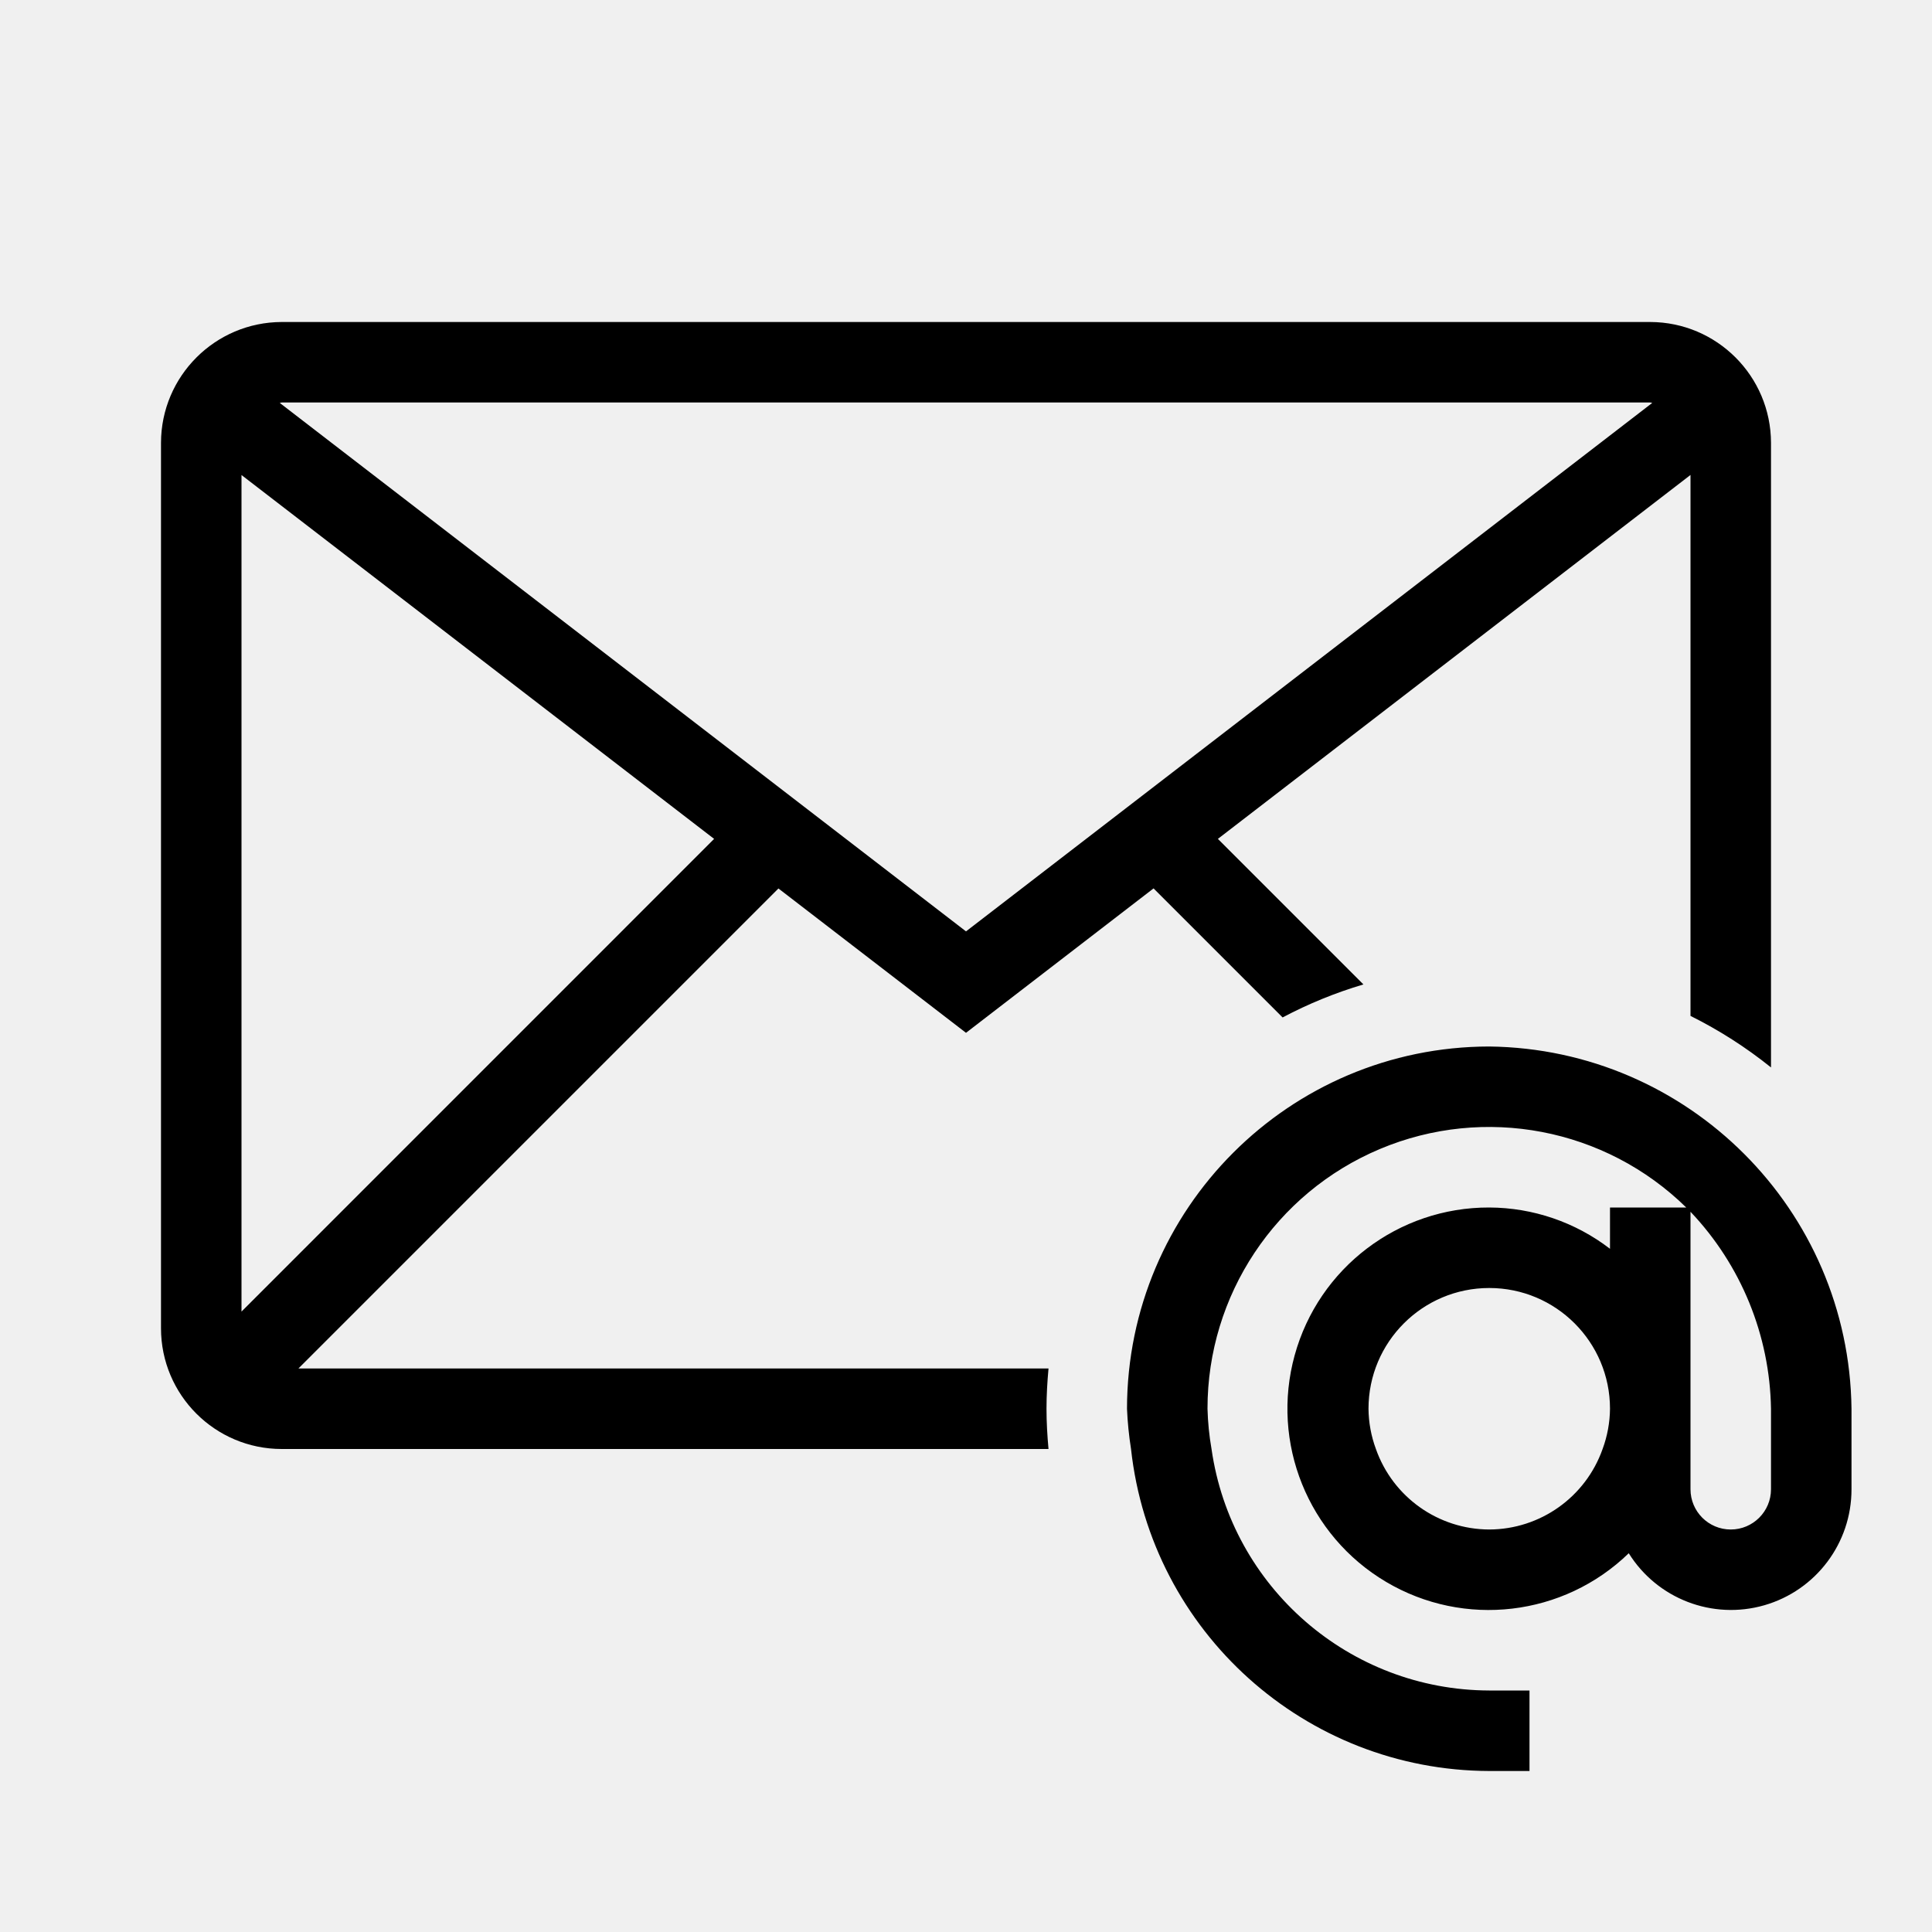
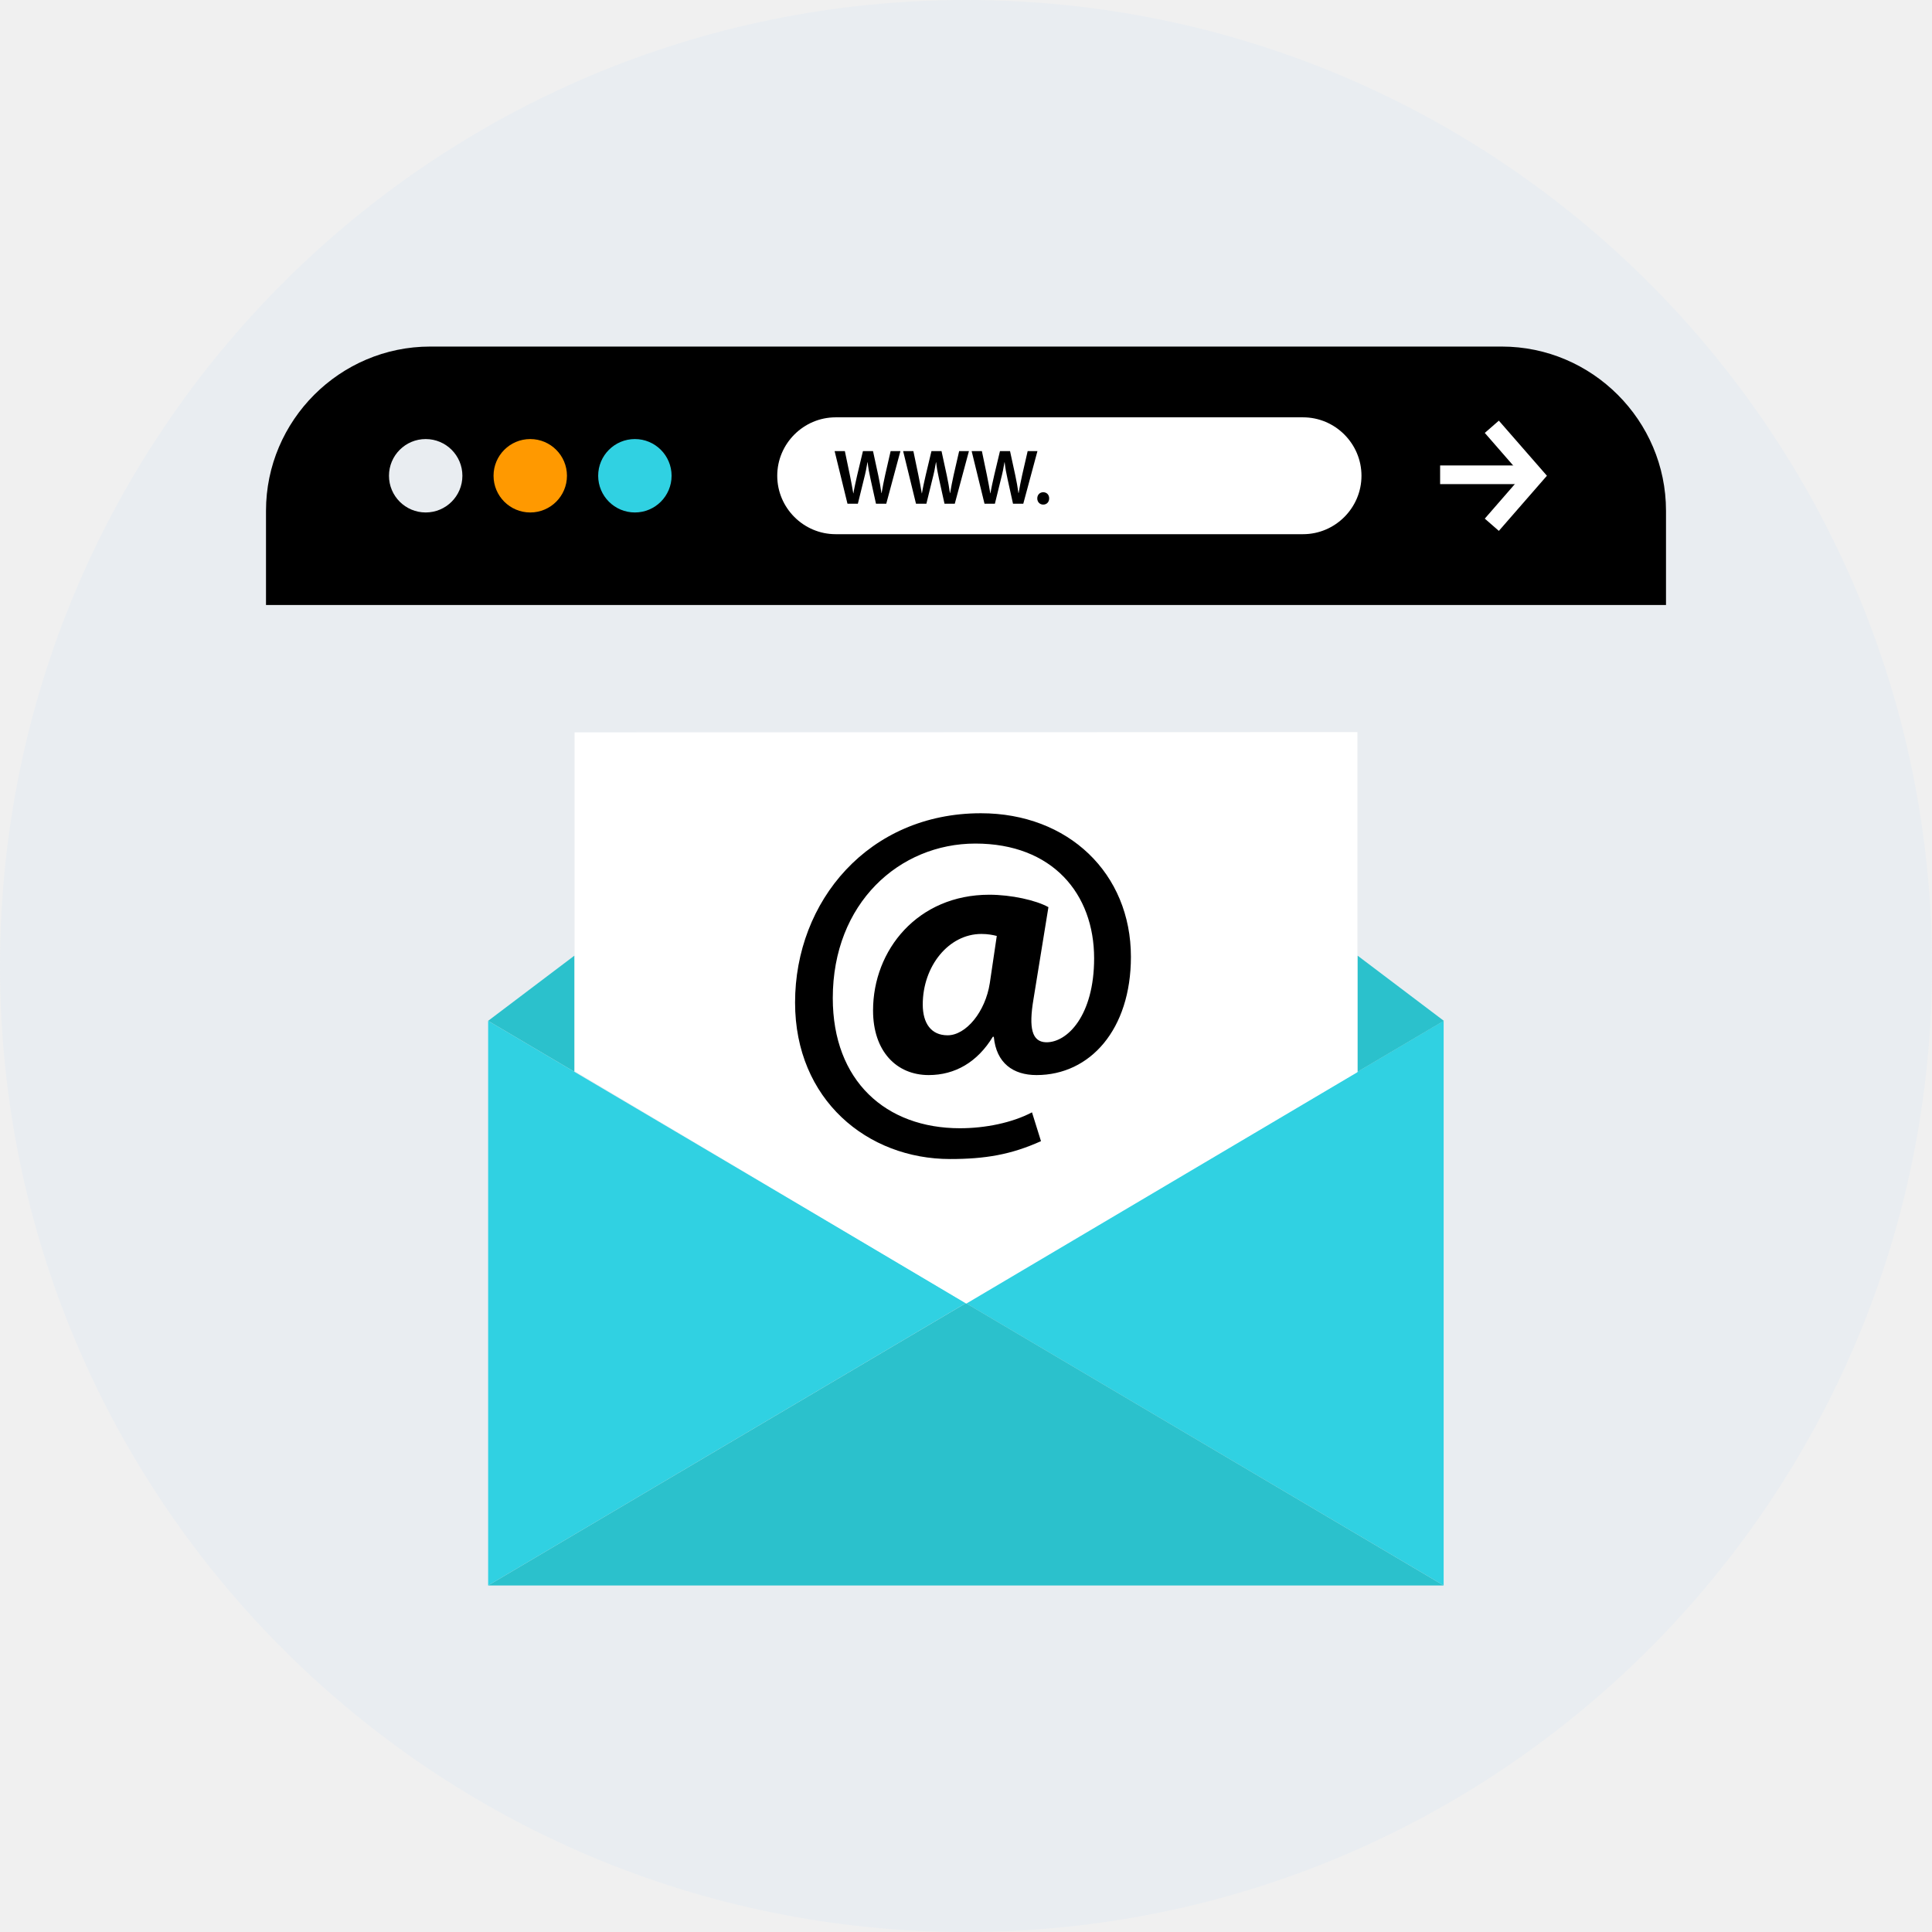
- <svg xmlns="http://www.w3.org/2000/svg" width="800px" height="800px" viewBox="0 0 24 24">
-   <path d="M13.025 17H3.707l5.963-5.963L12 12.83l2.33-1.794 1.603 1.603a5.463 5.463 0 0 1 1.004-.41l-1.808-1.808L21 5.9v6.72a5.514 5.514 0 0 1 1 .64V5.5A1.504 1.504 0 0 0 20.5 4h-17A1.504 1.504 0 0 0 2 5.5v11A1.5 1.5 0 0 0 3.5 18h9.525c-.015-.165-.025-.331-.025-.5s.01-.335.025-.5zM3 16.293V5.901l5.871 4.52zM20.5 5c.009 0 .016.005.025.005L12 11.57 3.475 5.005c.009 0 .016-.005.025-.005zm-2 8a4.505 4.505 0 0 0-4.5 4.5 4.403 4.403 0 0 0 .05.5 4.49 4.49 0 0 0 4.45 4h.5v-1h-.5a3.495 3.495 0 0 1-3.45-3 3.455 3.455 0 0 1-.05-.5 3.498 3.498 0 0 1 5.947-2.5H20v.513A2.476 2.476 0 0 0 18.5 15a2.5 2.5 0 1 0 1.733 4.295A1.497 1.497 0 0 0 23 18.5v-1a4.555 4.555 0 0 0-4.5-4.5zm0 6a1.498 1.498 0 0 1-1.408-1 1.483 1.483 0 0 1-.092-.5 1.5 1.5 0 0 1 3 0 1.483 1.483 0 0 1-.092.5 1.498 1.498 0 0 1-1.408 1zm3.5-.5a.5.5 0 0 1-1 0v-3.447a3.639 3.639 0 0 1 1 2.447z" />
-   <path fill="none" d="M0 0h24v24H0z" />
+ <svg xmlns="http://www.w3.org/2000/svg" version="1.1" id="Layer_1" viewBox="-97.28 -97.28 706.56 706.56" xml:space="preserve" width="800px" height="800px" fill="#000000">
+   <g id="SVGRepo_bgCarrier" stroke-width="0">
+     <rect x="-97.28" y="-97.28" width="706.56" height="706.56" rx="353.28" fill="#E9EDF1" strokewidth="0" />
+   </g>
+   <g id="SVGRepo_tracerCarrier" stroke-linecap="round" stroke-linejoin="round" />
+   <g id="SVGRepo_iconCarrier">
+     <path style="fill:#E9EDF1;" d="M451.952,454.104H60.048C27.024,454.104,0,427.08,0,394.048V89.512 C0,56.48,27.024,29.456,60.048,29.456h391.896C484.976,29.456,512,56.48,512,89.512v304.544 C512,427.08,484.976,454.104,451.952,454.104z" />
+     <path d="M512,123.968V89.512c0-33.032-27.024-60.048-60.048-60.048H60.048C27.024,29.456,0,56.48,0,89.512v34.456H512z" />
+     <circle style="fill:#E9EDF1;" cx="58.4" cy="76.712" r="13.424" />
+     <circle style="fill:#FF9900;" cx="96.64" cy="76.712" r="13.424" />
+     <circle style="fill:#30D1E2;" cx="134.904" cy="76.712" r="13.424" />
+     <g>
+       <rect x="429.392" y="72.944" style="fill:#FFFFFF;" width="30.416" height="6.824" />
+       <polygon style="fill:#FFFFFF;" points="450.872,96.872 445.728,92.392 459.376,76.704 445.728,61.04 450.872,56.56 468.448,76.704 " />
+       <path style="fill:#FFFFFF;" d="M379.264,98.08H208.336c-11.752,0-21.368-9.616-21.368-21.368l0,0 c0-11.752,9.616-21.368,21.368-21.368h170.928c11.752,0,21.368,9.616,21.368,21.368l0,0 C400.632,88.464,391.016,98.08,379.264,98.08z" />
+     </g>
+     <path d="M212.656,86.936l-4.704-19.24h3.744l1.824,8.736c0.48,2.344,0.936,4.8,1.256,6.704h0.056c0.32-2.024,0.856-4.304,1.4-6.736 l2.08-8.704h3.68l1.92,8.856c0.48,2.28,0.88,4.424,1.16,6.504h0.064c0.336-2.12,0.8-4.304,1.304-6.656l2-8.704h3.576l-5.176,19.24 h-3.76l-2-9.056c-0.496-2.184-0.824-4.016-1.056-6.104h-0.064c-0.336,2.056-0.704,3.92-1.28,6.104l-2.224,9.056 C216.456,86.936,212.656,86.936,212.656,86.936z" />
+     <path d="M237.712,86.936l-4.704-19.24h3.744l1.824,8.736c0.48,2.344,0.936,4.8,1.256,6.704h0.056c0.32-2.024,0.856-4.304,1.4-6.736 l2.08-8.704h3.68l1.92,8.856c0.48,2.28,0.88,4.424,1.16,6.504h0.064c0.336-2.12,0.8-4.304,1.304-6.656l2-8.704h3.576l-5.176,19.24 h-3.76l-2-9.056c-0.496-2.184-0.824-4.016-1.056-6.104h-0.064c-0.336,2.056-0.704,3.92-1.28,6.104l-2.224,9.056 C241.512,86.936,237.712,86.936,237.712,86.936z" />
+     <path d="M262.768,86.936l-4.704-19.24h3.744l1.824,8.736c0.48,2.344,0.936,4.8,1.256,6.704h0.056c0.32-2.024,0.856-4.304,1.4-6.736 l2.08-8.704h3.68l1.92,8.856c0.48,2.28,0.88,4.424,1.16,6.504h0.064c0.336-2.12,0.8-4.304,1.304-6.656l2-8.704h3.576l-5.176,19.24 h-3.76l-2-9.056c-0.496-2.184-0.824-4.016-1.056-6.104h-0.064c-0.336,2.056-0.704,3.92-1.28,6.104l-2.224,9.056 C266.568,86.936,262.768,86.936,262.768,86.936z" />
+     <path d="M282.064,84.992c0-1.304,0.92-2.256,2.176-2.256c1.28,0,2.176,0.92,2.176,2.256c0,1.296-0.864,2.264-2.176,2.264 C282.96,87.256,282.064,86.28,282.064,84.992z" />
+     <g>
+       <polygon style="fill:#30D1E2;" points="81.24,276.056 255.96,379.28 81.24,482.544 " />
+       <polygon style="fill:#30D1E2;" points="430.68,482.544 255.96,379.32 430.68,276.056 " />
+     </g>
+     <polygon style="fill:#2BC1CC;" points="81.24,482.544 430.68,482.544 255.96,379.296 " />
+     <polygon style="fill:#FFFFFF;" points="112.848,170.552 112.848,294.424 256.12,379.464 399.152,294.832 399.152,170.456 " />
+     <g>
+       <polygon style="fill:#2BC1CC;" points="81.24,276.056 112.76,252.232 112.76,294.672 " />
+       <polygon style="fill:#2BC1CC;" points="430.76,276.056 399.24,252.232 399.24,294.672 " />
+     </g>
+     <path d="M283.424,320.056c-10.896,4.912-20.344,6.536-33.248,6.536c-30.16,0-56.688-21.624-56.688-57.232 c0-37.064,26.888-69.224,67.952-69.224c31.976,0,54.872,21.984,54.872,52.512c0,26.528-14.896,43.24-34.52,43.24 c-8.544,0-14.712-4.36-15.624-13.992H265.8c-5.632,9.264-13.808,13.992-23.44,13.992c-11.808,0-20.352-8.728-20.352-23.624 c0-22.16,16.352-42.328,42.512-42.328c7.992,0,17.08,2,21.624,4.544l-5.456,33.608c-1.816,10.72-0.544,15.624,4.544,15.808 c7.816,0.184,17.624-9.808,17.624-30.704c0-23.624-15.264-41.968-43.424-41.968c-27.8,0-52.152,21.8-52.152,56.504 c0,30.336,19.44,47.608,46.512,47.608c9.272,0,19.08-2,26.344-5.816L283.424,320.056z M267.256,245.008 c-1.456-0.368-3.272-0.728-5.632-0.728c-11.992,0-21.44,11.808-21.44,25.8c0,6.904,3.088,11.264,9.08,11.264 c6.72,0,13.808-8.544,15.44-19.072L267.256,245.008z" />
+   </g>
</svg>
